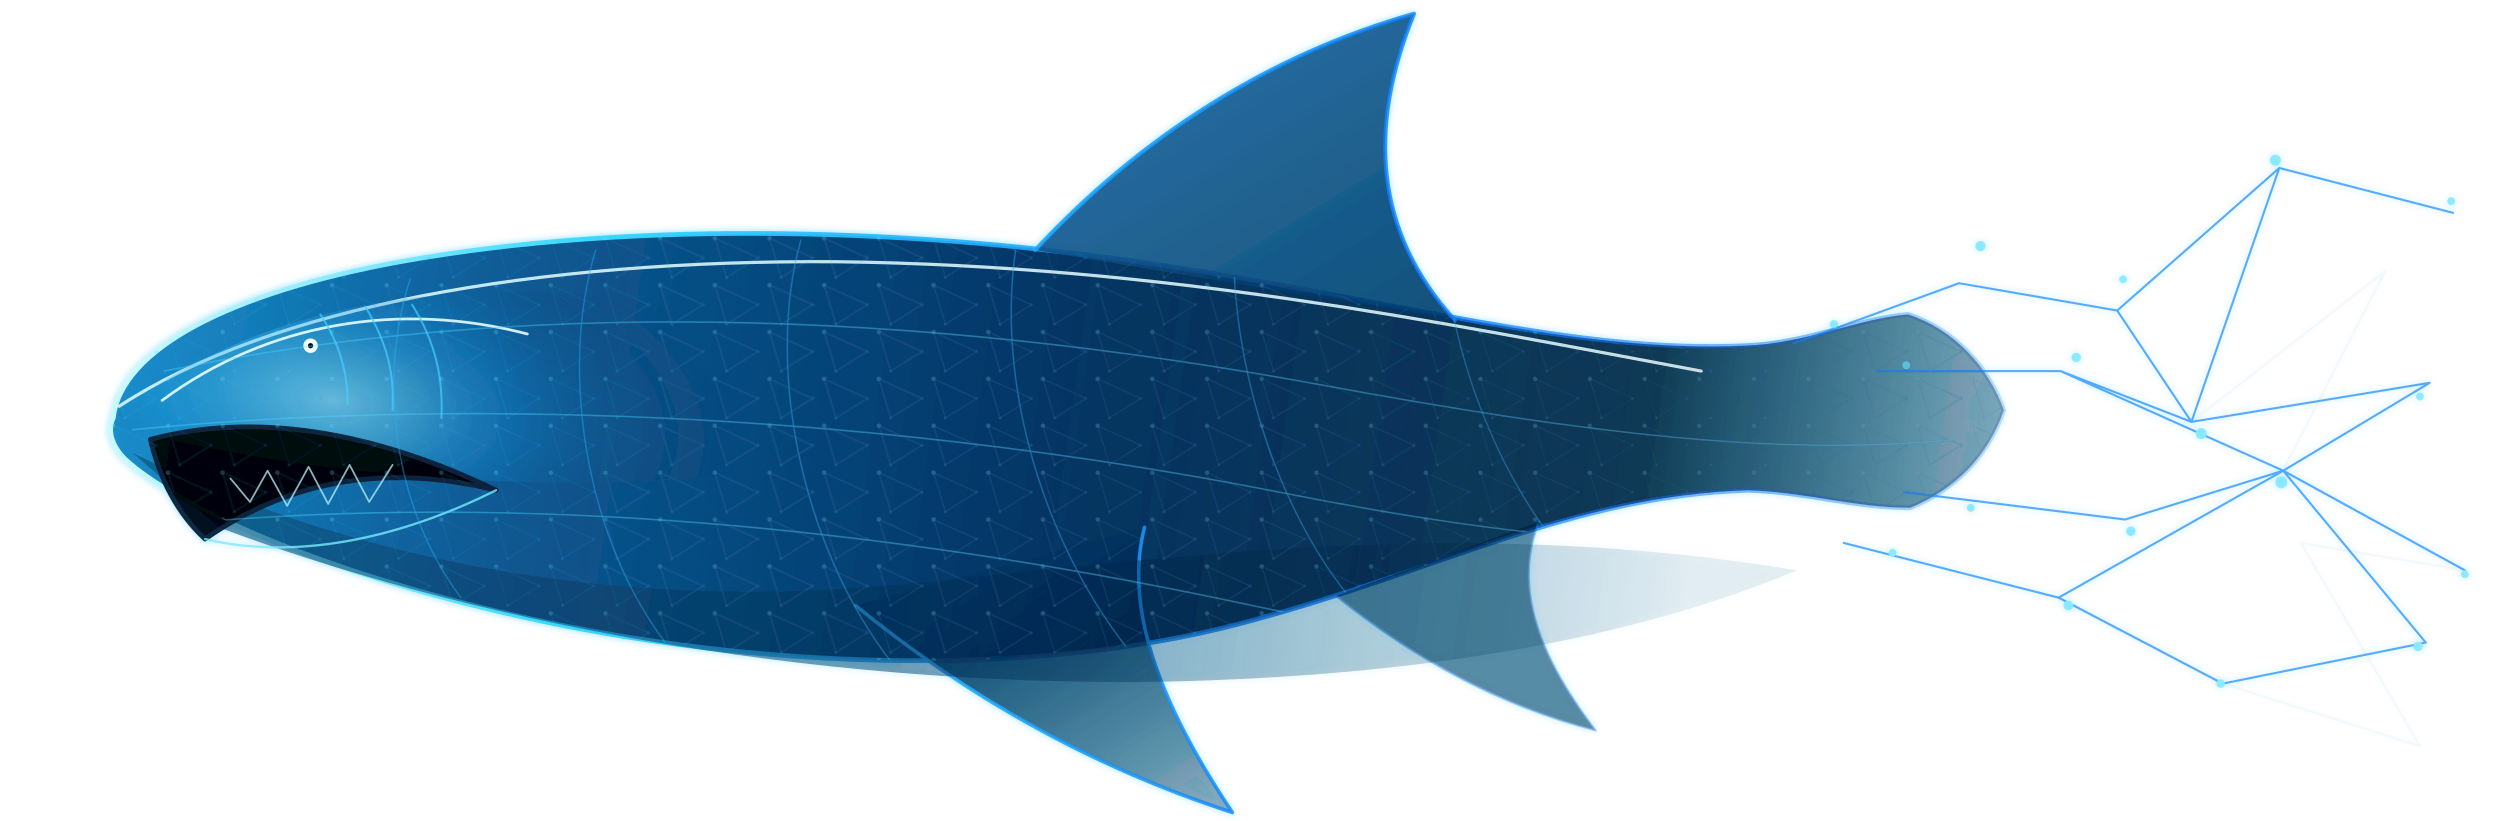
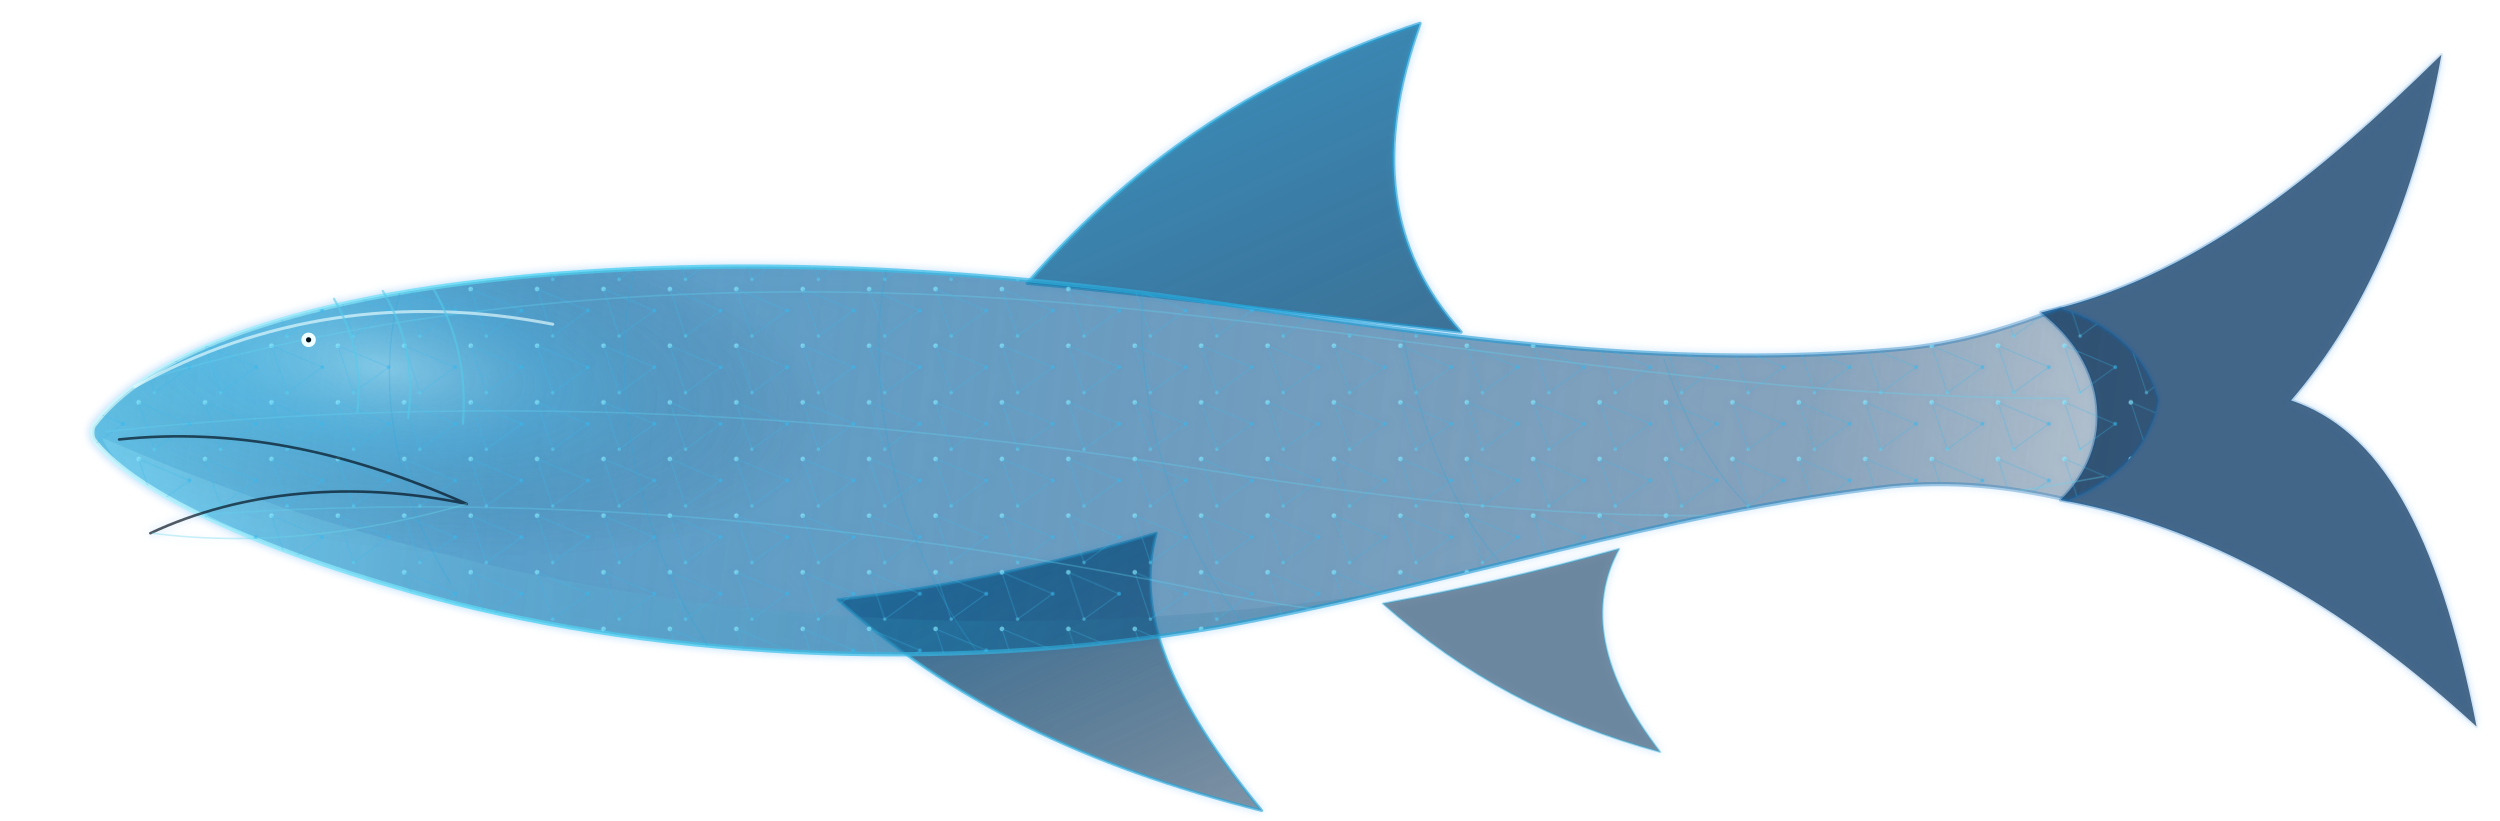
<svg xmlns="http://www.w3.org/2000/svg" width="1280" height="420" viewBox="0 0 1280 420" fill="none" role="img" aria-label="Tiburon atmosferico NeMeSiS">
  <defs>
-     <linearGradient id="body-fill" x1="68" y1="176" x2="1055" y2="316" gradientUnits="userSpaceOnUse">
-       <stop stop-color="#1689C8" stop-opacity=".98" />
-       <stop offset=".2" stop-color="#07548F" stop-opacity=".98" />
-       <stop offset=".5" stop-color="#052B59" stop-opacity=".97" />
-       <stop offset=".78" stop-color="#021431" stop-opacity=".9" />
-       <stop offset="1" stop-color="#000817" stop-opacity=".3" />
+     <linearGradient id="reference-body" x1="54" y1="150" x2="1112" y2="286" gradientUnits="userSpaceOnUse">
+       <stop stop-color="#41BDE7" stop-opacity=".7" />
+       <stop offset=".2" stop-color="#1476AF" stop-opacity=".62" />
+       <stop offset=".52" stop-color="#095083" stop-opacity=".5" />
+       <stop offset=".82" stop-color="#06335D" stop-opacity=".4" />
+       <stop offset="1" stop-color="#02172E" stop-opacity=".2" />
    </linearGradient>
-     <linearGradient id="belly-fill" x1="105" y1="236" x2="860" y2="342" gradientUnits="userSpaceOnUse">
-       <stop stop-color="#0B4F7A" stop-opacity=".72" />
-       <stop offset=".48" stop-color="#052C55" stop-opacity=".58" />
-       <stop offset="1" stop-color="#03142B" stop-opacity=".1" />
+     <linearGradient id="reference-belly" x1="84" y1="232" x2="955" y2="329" gradientUnits="userSpaceOnUse">
+       <stop stop-color="#A6F2FF" stop-opacity=".2" />
+       <stop offset=".48" stop-color="#2A91B8" stop-opacity=".17" />
+       <stop offset="1" stop-color="#061B34" stop-opacity=".04" />
    </linearGradient>
-     <linearGradient id="body-edge" x1="70" y1="170" x2="1080" y2="290" gradientUnits="userSpaceOnUse">
-       <stop stop-color="#C7FAFF" />
-       <stop offset=".22" stop-color="#3AD9FF" />
-       <stop offset=".64" stop-color="#087EFF" stop-opacity=".8" />
-       <stop offset="1" stop-color="#145DE2" stop-opacity=".08" />
+     <linearGradient id="reference-fin" x1="520" y1="22" x2="692" y2="395" gradientUnits="userSpaceOnUse">
+       <stop stop-color="#157DB0" stop-opacity=".78" />
+       <stop offset=".58" stop-color="#08446E" stop-opacity=".72" />
+       <stop offset="1" stop-color="#03182E" stop-opacity=".42" />
    </linearGradient>
-     <linearGradient id="fin-fill" x1="490" y1="40" x2="710" y2="404" gradientUnits="userSpaceOnUse">
-       <stop stop-color="#0A619C" stop-opacity=".86" />
-       <stop offset=".58" stop-color="#04315E" stop-opacity=".88" />
-       <stop offset="1" stop-color="#010B1B" stop-opacity=".28" />
+     <linearGradient id="reference-rim" x1="48" y1="126" x2="1238" y2="287" gradientUnits="userSpaceOnUse">
+       <stop stop-color="#D5FAFF" stop-opacity=".94" />
+       <stop offset=".18" stop-color="#55D7F5" stop-opacity=".82" />
+       <stop offset=".58" stop-color="#1499D4" stop-opacity=".56" />
+       <stop offset=".86" stop-color="#0B65B1" stop-opacity=".28" />
+       <stop offset="1" stop-color="#0A5193" stop-opacity=".08" />
    </linearGradient>
-     <radialGradient id="head-light" cx="0" cy="0" r="1" gradientTransform="translate(170 205) rotate(8) scale(215 110)" gradientUnits="userSpaceOnUse">
-       <stop stop-color="#A4F5FF" stop-opacity=".56" />
-       <stop offset=".4" stop-color="#27A5E8" stop-opacity=".3" />
-       <stop offset="1" stop-color="#031530" stop-opacity="0" />
+     <radialGradient id="reference-head-light" cx="0" cy="0" r="1" gradientTransform="translate(196 188) rotate(8) scale(233 93)" gradientUnits="userSpaceOnUse">
+       <stop stop-color="#C7F8FF" stop-opacity=".38" />
+       <stop offset=".4" stop-color="#38AED8" stop-opacity=".2" />
+       <stop offset="1" stop-color="#061B34" stop-opacity="0" />
    </radialGradient>
-     <pattern id="data-mesh" width="28" height="24" patternUnits="userSpaceOnUse">
-       <circle cx="2" cy="2" r="1.15" fill="#78EBFF" opacity=".62" />
-       <circle cx="24" cy="12" r=".85" fill="#168FFF" opacity=".48" />
-       <circle cx="8" cy="22" r=".72" fill="#65DFFF" opacity=".38" />
-       <path d="M2 2L24 12L8 22L2 2" stroke="#2CBFFF" stroke-width=".55" opacity=".3" />
+     <pattern id="reference-mesh" width="34" height="29" patternUnits="userSpaceOnUse">
+       <circle cx="3" cy="3" r="1.2" fill="#8AEBFF" opacity=".76" />
+       <circle cx="29" cy="14" r="1" fill="#35B8EE" opacity=".66" />
+       <circle cx="11" cy="27" r=".9" fill="#60D8F7" opacity=".58" />
+       <path d="M3 3L29 14L11 27L3 3" stroke="#39B9E8" stroke-width=".55" opacity=".36" />
    </pattern>
-     <path id="body-shape" d="M58 214C62 179 117 150 205 134C327 112 474 117 596 136C716 154 806 181 893 177C925 176 951 163 977 161C1001 169 1018 188 1026 210C1018 233 1002 250 978 260C950 260 925 252 895 251C804 254 738 292 636 319C527 348 385 342 268 316C160 292 89 258 64 235C57 228 55 220 58 214Z" />
-     <clipPath id="body-clip">
-       <use href="#body-shape" />
-     </clipPath>
-     <filter id="shark-glow" x="-9%" y="-28%" width="124%" height="164%">
-       <feGaussianBlur in="SourceGraphic" stdDeviation="2" result="blur" />
-       <feColorMatrix in="blur" type="matrix" values="0 0 0 0 .01 0 0 0 0 .48 0 0 0 0 1 0 0 0 .42 0" result="blue" />
+     <filter id="reference-glow" x="-10%" y="-28%" width="124%" height="160%" color-interpolation-filters="sRGB">
+       <feGaussianBlur in="SourceGraphic" stdDeviation="2.2" result="blur" />
+       <feColorMatrix in="blur" type="matrix" values="0 0 0 0 .01 0 0 0 0 .5 0 0 0 0 .92 0 0 0 .34 0" result="aqua" />
      <feMerge>
-         <feMergeNode in="blue" />
+         <feMergeNode in="aqua" />
        <feMergeNode in="SourceGraphic" />
      </feMerge>
    </filter>
+     <path id="reference-anatomical-body" d="M48 218C75 182 143 157 238 145C365 129 506 137 635 157C759 176 864 188 969 179C1007 176 1032 166 1055 158C1082 166 1100 184 1105 205C1101 228 1084 246 1059 256C1028 249 1001 246 968 249C848 263 744 299 624 321C480 346 327 336 211 303C122 278 66 249 48 225C47 223 47 220 48 218Z" />
+     <clipPath id="reference-body-clip">
+       <use href="#reference-anatomical-body" />
+     </clipPath>
  </defs>
-   <g filter="url(#shark-glow)" stroke-linecap="round" stroke-linejoin="round">
-     <use href="#body-shape" fill="url(#body-fill)" stroke="url(#body-edge)" stroke-width="2.4" />
-     <path d="M530 128C584 70 650 28 724 7C700 66 704 119 745 164" fill="url(#fin-fill)" stroke="url(#body-edge)" stroke-width="2" />
-     <path d="M438 310C493 355 557 392 631 416C591 356 576 309 586 270" fill="url(#fin-fill)" stroke="url(#body-edge)" stroke-width="1.8" />
-     <path d="M684 305C724 337 767 361 817 374C784 331 776 297 788 267" fill="#021936" stroke="url(#body-edge)" stroke-width="1.15" opacity=".56" />
-     <path d="M61 208C139 157 274 133 428 134C596 136 737 165 871 190" stroke="#E0FDFF" stroke-width="1.65" opacity=".86" />
-     <path d="M68 232C185 289 319 313 464 299C622 283 755 265 920 292C836 327 730 346 597 349C410 352 234 316 112 270Z" fill="url(#belly-fill)" opacity=".86" />
-     <path d="M61 211C121 164 205 143 306 151C383 157 449 181 511 221C363 257 201 255 62 219Z" fill="url(#head-light)" />
-     <path d="M77 225C129 211 190 220 254 251C201 238 151 244 105 276C91 263 82 246 77 225Z" fill="#00040C" stroke="#09233A" stroke-width="2.5" opacity=".98" />
-     <path d="M105 276C151 287 204 276 254 251" stroke="#79EAFF" stroke-width="1.2" opacity=".8" />
-     <path d="M83 205C137 165 205 154 270 171" stroke="#E5FEFF" stroke-width="1.4" opacity=".9" />
-     <path d="M164 161C174 176 178 191 178 207M187 157C198 175 202 191 201 210M211 156C223 175 227 194 226 214" stroke="#43CEFF" stroke-width="1.05" opacity=".7" />
-     <circle cx="159" cy="177" r="3.7" fill="#F7FFFF" />
-     <circle cx="159" cy="177" r="1.35" fill="#00030A" />
-     <path d="M118 245L128 257L137 241L147 259L158 239L168 258L179 238L189 257L201 238" stroke="#C5F8FF" stroke-width=".9" opacity=".72" />
-     <g clip-path="url(#body-clip)" opacity=".68">
-       <rect x="55" y="108" width="985" height="255" fill="url(#data-mesh)" opacity=".52" />
-       <path d="M84 190C265 153 464 158 676 197C812 222 911 234 1001 225M68 220C251 202 462 214 655 252C781 277 881 286 972 270M105 267C287 252 473 274 641 310C748 333 836 334 908 318" stroke="#50D8FF" stroke-width=".8" opacity=".58" />
-       <path d="M210 143C193 195 202 261 236 306M305 128C286 190 300 278 343 332M410 123C391 191 412 287 462 346M520 128C509 203 539 294 592 349M632 142C636 216 670 300 724 337M744 161C757 224 792 290 842 319" stroke="#2AB7FF" stroke-width=".74" opacity=".58" />
+   <g filter="url(#reference-glow)" stroke-linecap="round" stroke-linejoin="round">
+     <path id="reference-tail" d="M1045 160C1122 143 1186 91 1250 28C1237 101 1211 161 1173 205C1218 220 1248 270 1268 372C1207 316 1135 270 1055 256C1083 229 1080 187 1045 160Z" fill="#052D54" fill-opacity=".68" stroke="url(#reference-rim)" stroke-width="1.8" />
+     <path id="reference-dorsal-fin" d="M526 145C584 79 649 38 727 12C704 76 710 128 748 170C668 161 593 151 526 145Z" fill="url(#reference-fin)" stroke="url(#reference-rim)" stroke-width="1.8" />
+     <path id="reference-pectoral-fin" d="M429 307C486 358 555 392 646 415C599 358 581 313 592 273C529 292 474 302 429 307Z" fill="url(#reference-fin)" stroke="url(#reference-rim)" stroke-width="1.5" />
+     <path d="M708 309C750 346 795 370 850 385C819 345 813 310 829 281C786 293 747 302 708 309Z" fill="#052747" fill-opacity=".5" stroke="#22A9D8" stroke-opacity=".42" stroke-width="1" />
+     <use href="#reference-anatomical-body" fill="url(#reference-body)" stroke="url(#reference-rim)" stroke-width="2.2" />
+     <g clip-path="url(#reference-body-clip)">
+       <rect x="45" y="115" width="1080" height="235" fill="url(#reference-head-light)" />
+       <path d="M52 224C184 282 335 317 507 318C674 319 829 285 970 249C866 305 744 334 618 345C466 357 315 345 204 312C117 286 67 254 52 224Z" fill="url(#reference-belly)" />
+       <rect x="46" y="126" width="1065" height="220" fill="url(#reference-mesh)" opacity=".86" />
+       <path d="M66 197C214 151 388 140 567 157C735 173 887 204 1059 204M54 221C238 201 426 210 620 241C790 268 914 274 1077 244M84 265C266 250 442 267 615 302C748 329 857 322 970 292" stroke="#63D5F1" stroke-opacity=".31" stroke-width=".85" />
+       <path d="M205 149C192 194 202 254 231 299M326 134C310 189 324 276 366 336M454 137C440 202 463 293 509 344M585 150C581 216 607 296 653 336M718 169C727 225 754 291 798 311M852 184C865 224 890 267 928 280" stroke="#28A8DA" stroke-opacity=".26" stroke-width=".7" />
    </g>
-     <g opacity=".68">
-       <path d="M918 176L1003 145L1084 159L1167 86L1256 109M961 190L1055 190L1122 216L1244 196M975 252L1088 266L1169 241L1262 292M944 278L1054 306L1138 350L1242 329M1084 159L1122 216L1167 86M1055 190L1169 241L1244 196M1054 306L1169 241L1242 329" stroke="#1786FF" stroke-width="1.08" />
-       <path d="M1122 216L1221 139L1169 241L1262 292L1178 278L1239 382L1138 350L1054 306" stroke="url(#body-edge)" stroke-width="1.45" opacity=".68" />
-       <g fill="#62E4FF">
-         <circle cx="939" cy="166" r="2.1" />
-         <circle cx="1014" cy="126" r="2.6" />
-         <circle cx="1087" cy="143" r="2" />
-         <circle cx="1165" cy="82" r="2.8" />
-         <circle cx="1255" cy="103" r="2" />
-         <circle cx="976" cy="187" r="2.1" />
-         <circle cx="1063" cy="183" r="2.4" />
-         <circle cx="1127" cy="222" r="2.8" />
-         <circle cx="1239" cy="203" r="2" />
-         <circle cx="1009" cy="260" r="2" />
-         <circle cx="1091" cy="272" r="2.4" />
-         <circle cx="1168" cy="247" r="3" />
-         <circle cx="1262" cy="294" r="2" />
-         <circle cx="969" cy="283" r="2" />
-         <circle cx="1059" cy="310" r="2.5" />
-         <circle cx="1137" cy="350" r="2.2" />
-         <circle cx="1238" cy="331" r="2.4" />
-       </g>
-     </g>
+     <path id="reference-mouth" d="M61 225C119 219 176 230 239 258C181 246 124 251 77 273" stroke="#02101D" stroke-opacity=".68" stroke-width="1.35" />
+     <path d="M78 273C132 280 187 273 239 258" stroke="#67D9EC" stroke-opacity=".36" stroke-width=".8" />
+     <path d="M69 198C134 162 206 151 283 166" stroke="#E8FDFF" stroke-opacity=".65" stroke-width="1.55" />
+     <path id="reference-gills" d="M171 153C182 172 185 190 183 211M196 149C208 169 212 190 209 214M222 148C234 169 239 191 237 217" stroke="#55CBE8" stroke-opacity=".58" stroke-width="1.15" />
+     <circle id="reference-eye" cx="158" cy="174" r="3.7" fill="#EFFFFF" />
+     <circle cx="158" cy="174" r="1.35" fill="#00101B" />
  </g>
</svg>
